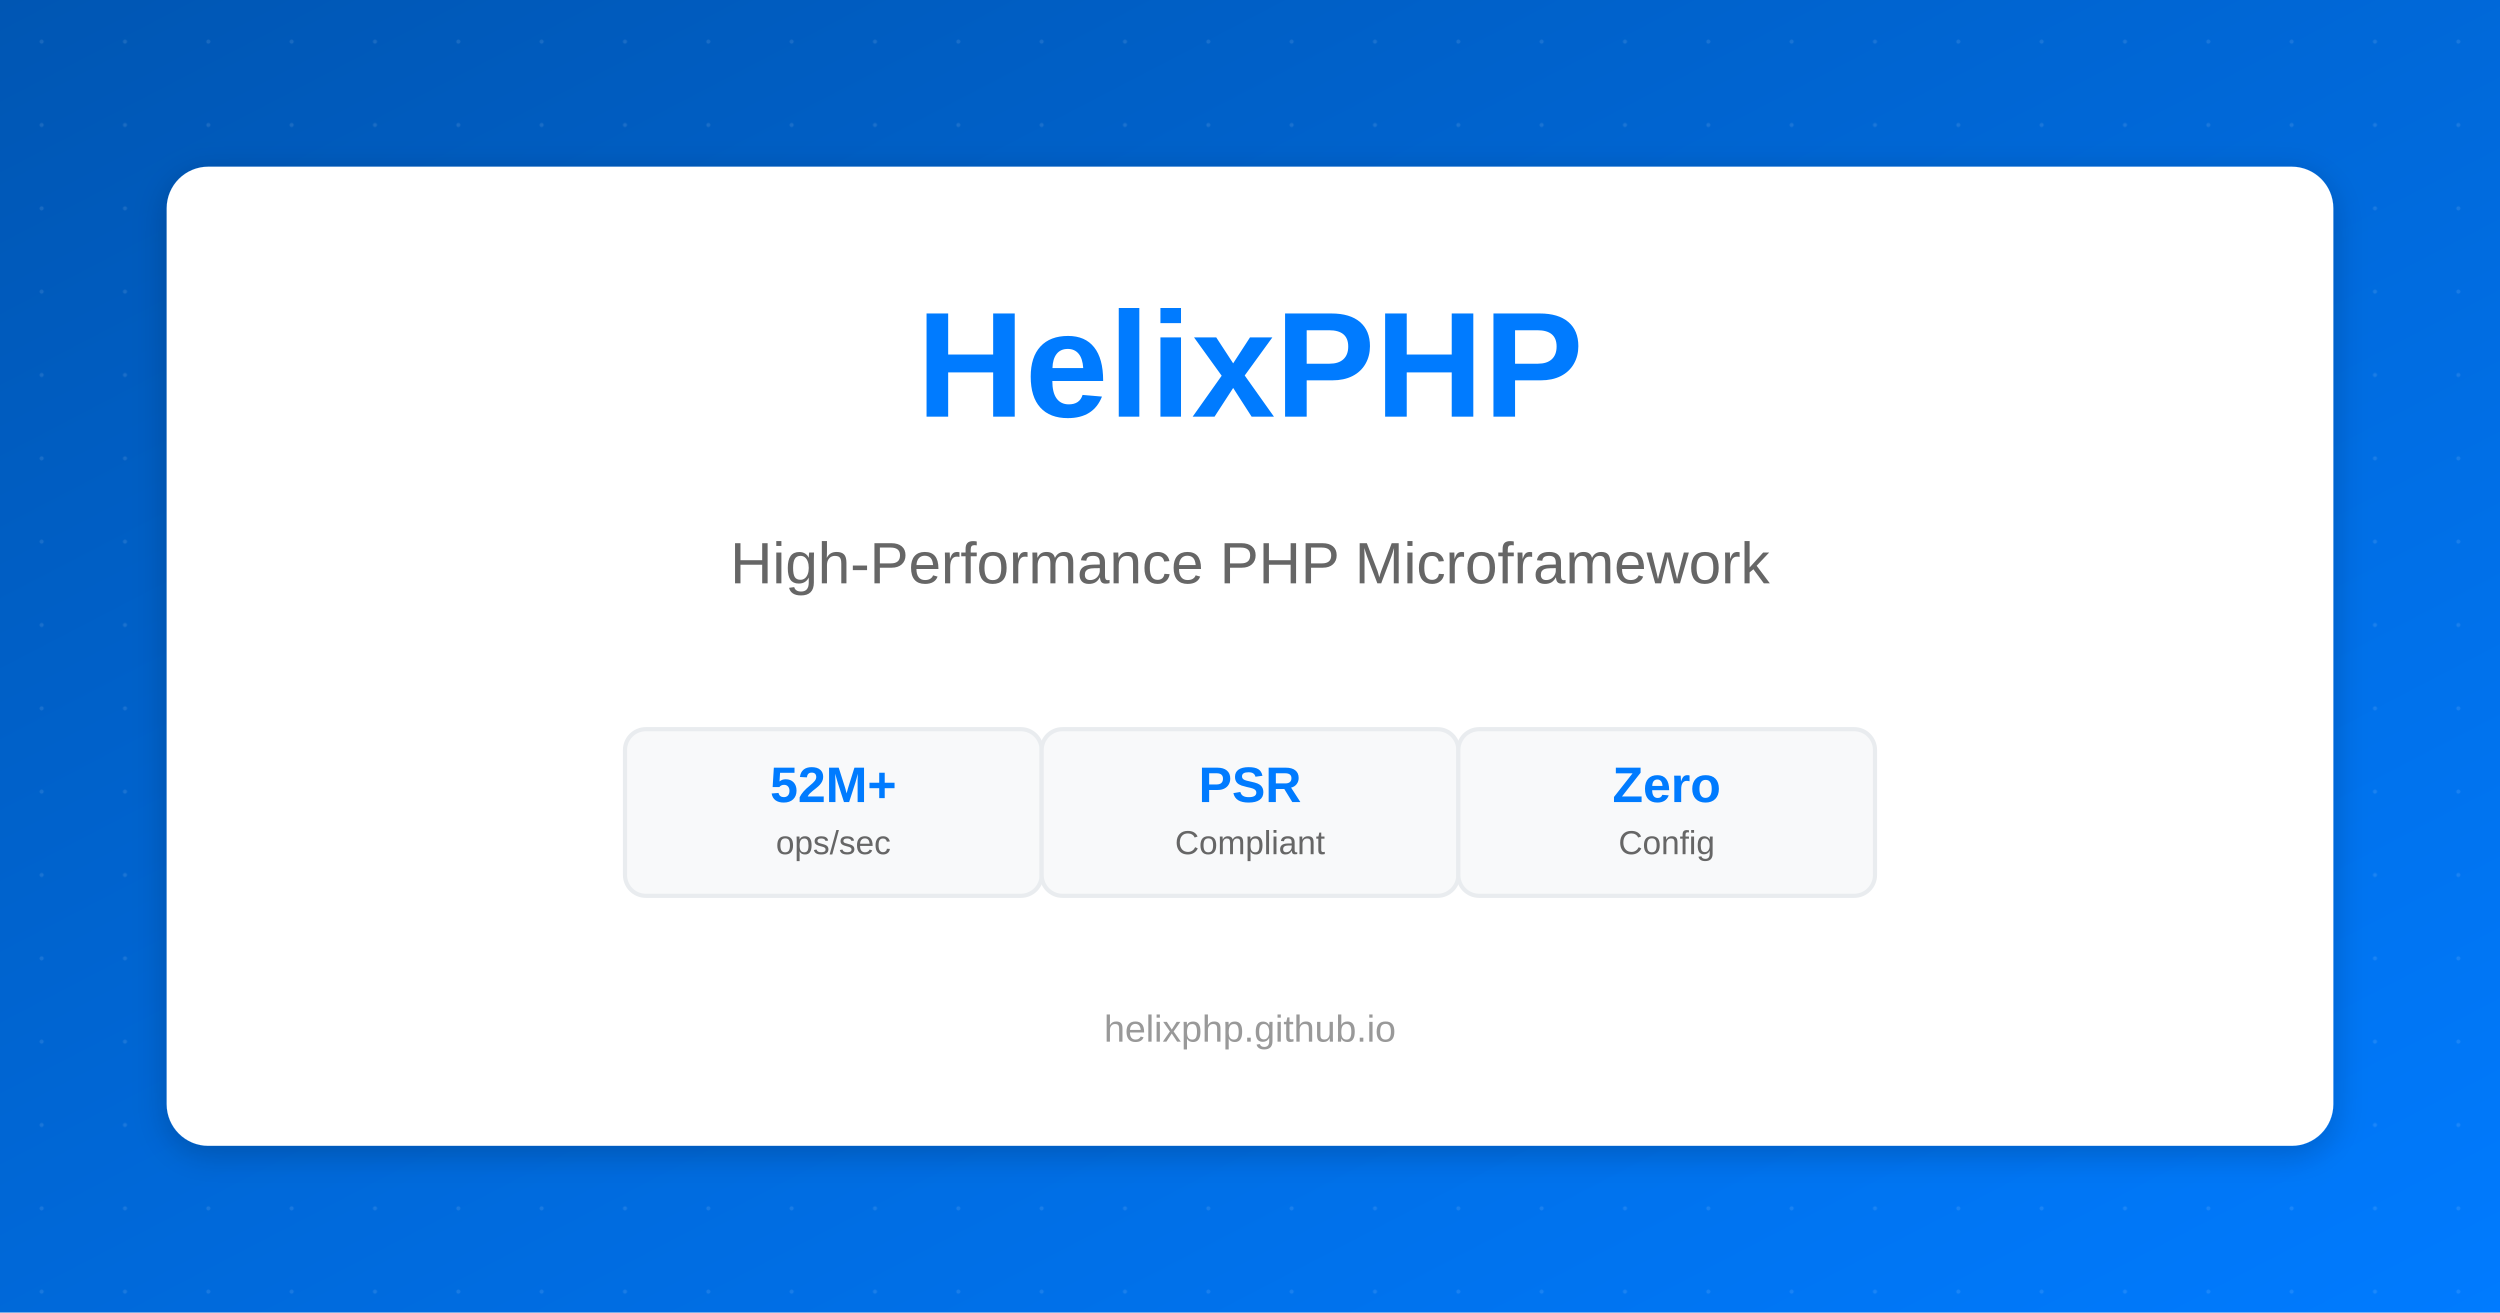
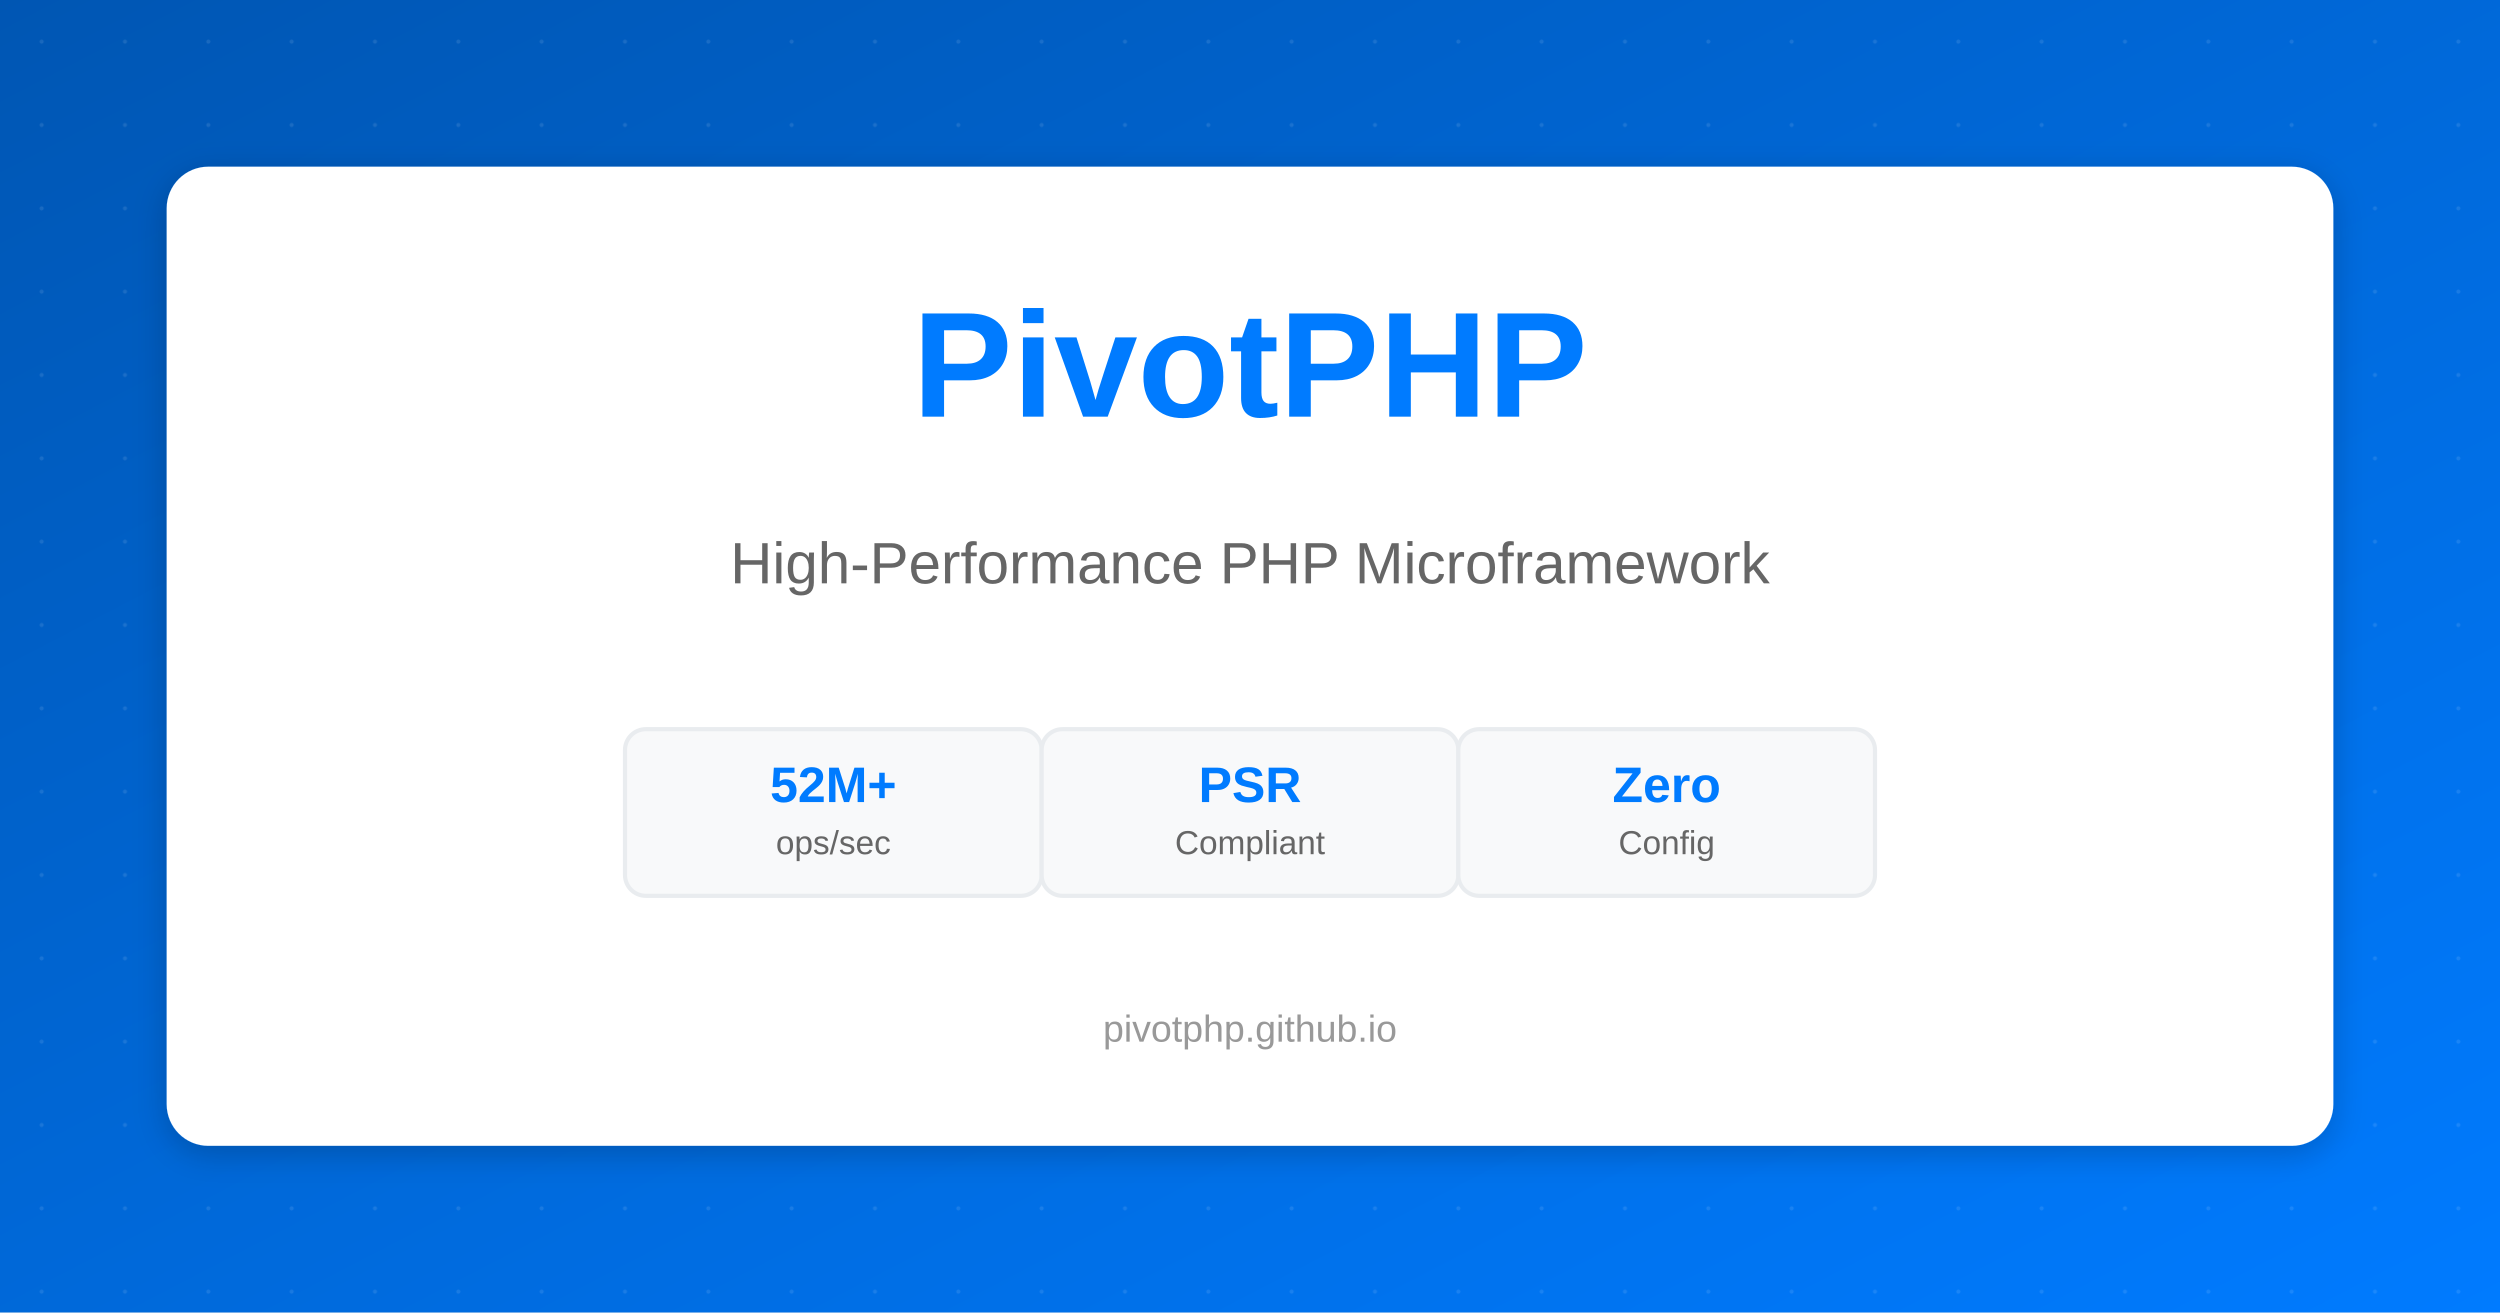
<svg xmlns="http://www.w3.org/2000/svg" width="1200" height="630" viewBox="0 0 1200 630">
  <defs>
    <linearGradient id="bgGradient" x1="0%" y1="0%" x2="100%" y2="100%">
      <stop offset="0%" style="stop-color:#0056b3;stop-opacity:1" />
      <stop offset="100%" style="stop-color:#007bff;stop-opacity:1" />
    </linearGradient>
    <filter id="shadow">
      <feDropShadow dx="0" dy="4" stdDeviation="8" flood-opacity="0.2" />
    </filter>
  </defs>
  <rect width="1200" height="630" fill="url(#bgGradient)" />
  <pattern id="dots" x="0" y="0" width="40" height="40" patternUnits="userSpaceOnUse">
    <circle cx="20" cy="20" r="1" fill="#ffffff" opacity="0.1" />
  </pattern>
  <rect width="1200" height="630" fill="url(#dots)" />
  <rect x="80" y="80" width="1040" height="470" rx="20" fill="#ffffff" filter="url(#shadow)" />
-   <text x="600" y="200" font-family="Arial, sans-serif" font-size="72" font-weight="bold" text-anchor="middle" fill="#007bff">HelixPHP</text>
+   <text x="600" y="200" font-family="Arial, sans-serif" font-size="72" font-weight="bold" text-anchor="middle" fill="#007bff">PivotPHP</text>
  <text x="600" y="280" font-family="Arial, sans-serif" font-size="28" text-anchor="middle" fill="#666666">High-Performance PHP Microframework</text>
  <g transform="translate(300, 350)">
    <rect x="0" y="0" width="200" height="80" rx="10" fill="#f8f9fa" stroke="#e9ecef" stroke-width="2" />
    <text x="100" y="35" font-family="Arial, sans-serif" font-size="24" font-weight="bold" text-anchor="middle" fill="#007bff">52M+</text>
    <text x="100" y="60" font-family="Arial, sans-serif" font-size="16" text-anchor="middle" fill="#666666">ops/sec</text>
  </g>
  <g transform="translate(500, 350)">
    <rect x="0" y="0" width="200" height="80" rx="10" fill="#f8f9fa" stroke="#e9ecef" stroke-width="2" />
    <text x="100" y="35" font-family="Arial, sans-serif" font-size="24" font-weight="bold" text-anchor="middle" fill="#007bff">PSR</text>
    <text x="100" y="60" font-family="Arial, sans-serif" font-size="16" text-anchor="middle" fill="#666666">Compliant</text>
  </g>
  <g transform="translate(700, 350)">
    <rect x="0" y="0" width="200" height="80" rx="10" fill="#f8f9fa" stroke="#e9ecef" stroke-width="2" />
    <text x="100" y="35" font-family="Arial, sans-serif" font-size="24" font-weight="bold" text-anchor="middle" fill="#007bff">Zero</text>
    <text x="100" y="60" font-family="Arial, sans-serif" font-size="16" text-anchor="middle" fill="#666666">Config</text>
  </g>
-   <text x="600" y="500" font-family="Arial, sans-serif" font-size="18" text-anchor="middle" fill="#999999">helixphp.github.io</text>
+   <text x="600" y="500" font-family="Arial, sans-serif" font-size="18" text-anchor="middle" fill="#999999">pivotphp.github.io</text>
</svg>
